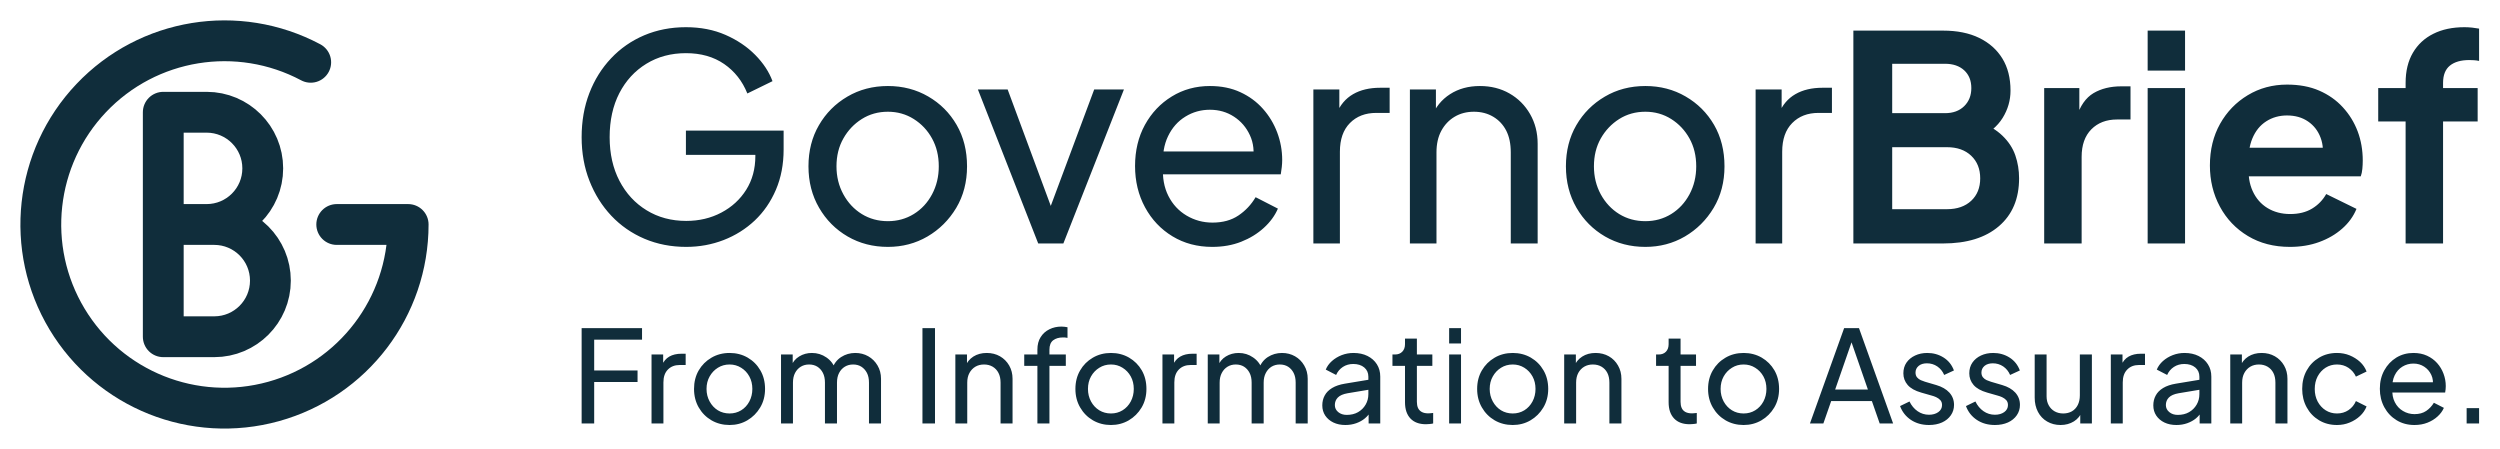
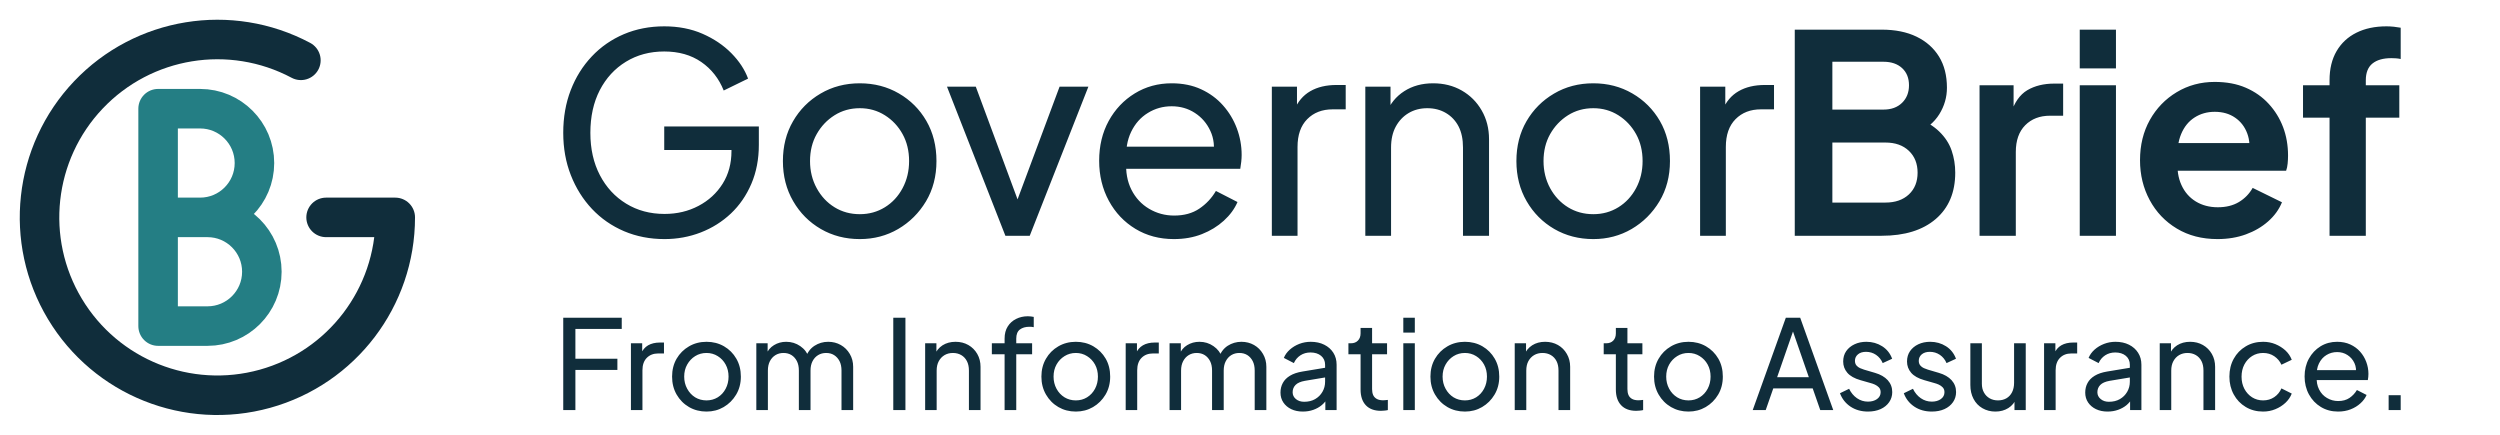
- <svg xmlns="http://www.w3.org/2000/svg" role="img" aria-label="GovernorBrief. From Information to Assurance." width="490" height="88" viewBox="0 0 490 88">
+ <svg xmlns="http://www.w3.org/2000/svg" role="img" aria-label="GovernorBrief. From Information to Assurance." width="506" height="88" viewBox="0 0 506 88">
  <g transform="translate(4 4)">
    <g transform="translate(-10 -10)">
      <path d="M66.90,18.21 A36,36 0 1 0 86,50 L72,50" stroke="#102d3b" fill="none" stroke-width="8" stroke-linecap="round" stroke-linejoin="round" />
-       <path d="M38,28 V72 M38,28 H46.5 a11,11 0 0 1 0,22 H38 M46.5,50.0 H48 a11,11 0 0 1 0,22 H38" stroke="#102d3b" fill="none" stroke-width="8" stroke-linecap="round" stroke-linejoin="round" />
+       <path d="M38,28 V72 M38,28 H46.5 a11,11 0 0 1 0,22 H38 M46.5,50.0 H48 a11,11 0 0 1 0,22 H38" stroke="#247e84" fill="none" stroke-width="8" stroke-linecap="round" stroke-linejoin="round" />
    </g>
    <path d="M130.5 44.39Q126.07 44.39 122.32 42.8Q118.57 41.2 115.82 38.29Q113.08 35.38 111.54 31.46Q110 27.54 110 22.89Q110 18.18 111.51 14.26Q113.02 10.34 115.77 7.43Q118.51 4.52 122.26 2.92Q126.02 1.33 130.44 1.33Q134.75 1.33 138.2 2.84Q141.64 4.35 144.02 6.76Q146.4 9.17 147.41 11.91L142.48 14.32Q141.02 10.68 137.94 8.55Q134.86 6.42 130.44 6.42Q126.07 6.42 122.68 8.5Q119.3 10.57 117.39 14.26Q115.49 17.96 115.49 22.89Q115.49 27.76 117.42 31.46Q119.35 35.15 122.74 37.22Q126.13 39.3 130.5 39.3Q134.3 39.3 137.38 37.67Q140.46 36.05 142.26 33.19Q144.05 30.34 144.05 26.58V24.01L146.57 26.36H130.44V21.6H149.59V25.3Q149.59 29.66 148.08 33.19Q146.57 36.72 143.94 39.21Q141.3 41.7 137.83 43.05Q134.36 44.39 130.5 44.39ZM170.03 44.39Q165.66 44.39 162.14 42.35Q158.61 40.3 156.54 36.72Q154.46 33.14 154.46 28.6Q154.46 24.06 156.51 20.54Q158.55 17.01 162.08 14.94Q165.61 12.86 170.03 12.86Q174.4 12.86 177.93 14.91Q181.46 16.95 183.5 20.48Q185.54 24.01 185.54 28.6Q185.54 33.19 183.42 36.75Q181.29 40.3 177.79 42.35Q174.29 44.39 170.03 44.39ZM170.03 39.35Q172.83 39.35 175.1 37.95Q177.37 36.55 178.68 34.09Q180 31.62 180 28.6Q180 25.52 178.68 23.14Q177.37 20.76 175.1 19.33Q172.83 17.9 170.03 17.9Q167.18 17.9 164.91 19.33Q162.64 20.76 161.3 23.14Q159.95 25.52 159.95 28.6Q159.95 31.62 161.3 34.09Q162.64 36.55 164.91 37.95Q167.18 39.35 170.03 39.35ZM199.49 43.72 187.67 13.54H193.5L202.96 39.07H200.94L210.46 13.54H216.29L204.42 43.72ZM233.59 44.39Q229.22 44.39 225.81 42.32Q222.39 40.25 220.43 36.64Q218.47 33.02 218.47 28.54Q218.47 24.01 220.4 20.48Q222.34 16.95 225.67 14.91Q229 12.86 233.14 12.86Q236.5 12.86 239.11 14.07Q241.71 15.27 243.53 17.32Q245.35 19.36 246.33 21.96Q247.31 24.57 247.31 27.37Q247.31 27.98 247.23 28.74Q247.14 29.5 247.03 30.17H222.28V25.69H244.01L241.54 27.7Q242.05 24.79 240.98 22.5Q239.92 20.2 237.85 18.86Q235.78 17.51 233.14 17.51Q230.51 17.51 228.33 18.86Q226.14 20.2 224.94 22.69Q223.74 25.18 223.96 28.6Q223.74 31.9 225 34.4Q226.26 36.89 228.58 38.26Q230.9 39.63 233.65 39.63Q236.67 39.63 238.74 38.23Q240.82 36.83 242.1 34.65L246.47 36.89Q245.58 38.96 243.7 40.67Q241.82 42.38 239.28 43.38Q236.73 44.39 233.59 44.39ZM253.42 43.72V13.54H258.51V19.08L257.95 18.3Q259.02 15.72 261.2 14.46Q263.38 13.2 266.52 13.2H268.37V18.13H265.74Q262.54 18.13 260.58 20.12Q258.62 22.1 258.62 25.74V43.72ZM272.34 43.72V13.54H277.44V19.42L276.6 18.91Q277.72 16.06 280.21 14.46Q282.7 12.86 286.06 12.86Q289.31 12.86 291.86 14.32Q294.41 15.78 295.89 18.35Q297.38 20.93 297.38 24.18V43.72H292.11V25.86Q292.11 23.34 291.22 21.6Q290.32 19.86 288.67 18.88Q287.02 17.9 284.89 17.9Q282.76 17.9 281.11 18.88Q279.46 19.86 278.5 21.63Q277.55 23.39 277.55 25.86V43.72ZM318.49 44.39Q314.12 44.39 310.59 42.35Q307.06 40.3 304.99 36.72Q302.92 33.14 302.92 28.6Q302.92 24.06 304.96 20.54Q307.01 17.01 310.54 14.94Q314.06 12.86 318.49 12.86Q322.86 12.86 326.38 14.91Q329.91 16.95 331.96 20.48Q334 24.01 334 28.6Q334 33.19 331.87 36.75Q329.74 40.3 326.24 42.35Q322.74 44.39 318.49 44.39ZM318.49 39.35Q321.29 39.35 323.56 37.95Q325.82 36.55 327.14 34.09Q328.46 31.62 328.46 28.6Q328.46 25.52 327.14 23.14Q325.82 20.76 323.56 19.33Q321.29 17.9 318.49 17.9Q315.63 17.9 313.36 19.33Q311.1 20.76 309.75 23.14Q308.41 25.52 308.41 28.6Q308.41 31.62 309.75 34.09Q311.1 36.55 313.36 37.95Q315.63 39.35 318.49 39.35ZM340.1 43.72V13.54H345.2V19.08L344.64 18.3Q345.7 15.72 347.89 14.46Q350.07 13.2 353.21 13.2H355.06V18.13H352.42Q349.23 18.13 347.27 20.12Q345.31 22.1 345.31 25.74V43.72ZM359.26 43.72V2H376.84Q380.98 2 383.92 3.43Q386.86 4.86 388.46 7.46Q390.06 10.06 390.06 13.76Q390.06 16.62 388.52 19.11Q386.98 21.6 383.62 23.22V19.7Q386.7 20.87 388.49 22.61Q390.28 24.34 391.01 26.47Q391.74 28.6 391.74 30.95Q391.74 36.94 387.79 40.33Q383.84 43.72 376.84 43.72ZM366.87 37H377.62Q380.59 37 382.36 35.35Q384.12 33.7 384.12 30.95Q384.12 28.21 382.36 26.53Q380.59 24.85 377.62 24.85H366.87ZM366.87 18.18H377.23Q379.58 18.18 380.98 16.81Q382.38 15.44 382.38 13.26Q382.38 11.07 380.98 9.78Q379.58 8.5 377.23 8.5H366.87ZM396.66 43.72V13.26H403.55V20.03L402.99 19.02Q404.06 15.61 406.32 14.26Q408.59 12.92 411.78 12.92H413.58V19.42H410.94Q407.81 19.42 405.9 21.35Q404 23.28 404 26.75V43.72ZM416.94 43.72V13.26H424.27V43.72ZM416.94 9.84V2H424.27V9.84ZM444.82 44.39Q440.12 44.39 436.59 42.26Q433.06 40.14 431.1 36.5Q429.14 32.86 429.14 28.43Q429.14 23.84 431.13 20.28Q433.12 16.73 436.56 14.66Q440.01 12.58 444.26 12.58Q447.85 12.58 450.56 13.76Q453.28 14.94 455.18 17.01Q457.09 19.08 458.1 21.74Q459.1 24.4 459.1 27.48Q459.1 28.26 459.02 29.1Q458.94 29.94 458.71 30.56H435.19V24.96H454.57L451.1 27.59Q451.6 25.02 450.84 23Q450.09 20.98 448.38 19.81Q446.67 18.63 444.26 18.63Q441.97 18.63 440.18 19.78Q438.38 20.93 437.46 23.14Q436.54 25.35 436.76 28.49Q436.54 31.29 437.52 33.44Q438.5 35.6 440.43 36.78Q442.36 37.95 444.88 37.95Q447.4 37.95 449.16 36.89Q450.93 35.82 451.94 34.03L457.87 36.94Q456.98 39.13 455.07 40.81Q453.17 42.49 450.56 43.44Q447.96 44.39 444.82 44.39ZM467.5 43.72V19.81H462.13V13.26H467.5V12.25Q467.5 8.78 468.93 6.34Q470.36 3.9 472.94 2.62Q475.51 1.33 479.04 1.33Q479.71 1.33 480.52 1.41Q481.34 1.5 481.9 1.61V7.94Q481.34 7.82 480.86 7.8Q480.38 7.77 479.99 7.77Q477.53 7.77 476.18 8.86Q474.84 9.95 474.84 12.25V13.26H481.62V19.81H474.84V43.72ZM110 79V60.31H121.84V62.57H112.46V68.61H120.96V70.87H112.46V79ZM123.7 79V65.48H125.98V67.96L125.73 67.61Q126.21 66.46 127.18 65.89Q128.16 65.33 129.57 65.33H130.39V67.54H129.22Q127.79 67.54 126.91 68.43Q126.03 69.32 126.03 70.95V79ZM139 79.3Q137.04 79.3 135.46 78.39Q133.88 77.47 132.95 75.86Q132.03 74.26 132.03 72.23Q132.03 70.19 132.94 68.61Q133.86 67.03 135.44 66.11Q137.02 65.18 139 65.18Q140.96 65.18 142.54 66.09Q144.12 67.01 145.03 68.59Q145.95 70.17 145.95 72.23Q145.95 74.28 144.99 75.88Q144.04 77.47 142.47 78.39Q140.91 79.3 139 79.3ZM139 77.04Q140.25 77.04 141.27 76.42Q142.29 75.79 142.87 74.69Q143.46 73.58 143.46 72.23Q143.46 70.85 142.87 69.78Q142.29 68.71 141.27 68.08Q140.25 67.44 139 67.44Q137.72 67.44 136.7 68.08Q135.69 68.71 135.09 69.78Q134.48 70.85 134.48 72.23Q134.48 73.58 135.09 74.69Q135.69 75.79 136.7 76.42Q137.72 77.04 139 77.04ZM149.08 79V65.48H151.37V68.24L151.04 67.81Q151.54 66.53 152.65 65.86Q153.75 65.18 155.13 65.18Q156.71 65.18 157.98 66.06Q159.24 66.93 159.72 68.36L159.07 68.39Q159.59 66.81 160.85 65.99Q162.1 65.18 163.63 65.18Q165.04 65.18 166.18 65.83Q167.32 66.48 168 67.64Q168.68 68.79 168.68 70.25V79H166.32V71Q166.32 69.87 165.92 69.09Q165.51 68.31 164.82 67.87Q164.14 67.44 163.21 67.44Q162.3 67.44 161.59 67.87Q160.87 68.31 160.46 69.1Q160.05 69.89 160.05 71V79H157.69V71Q157.69 69.87 157.29 69.09Q156.89 68.31 156.2 67.87Q155.51 67.44 154.58 67.44Q153.67 67.44 152.96 67.87Q152.24 68.31 151.83 69.1Q151.42 69.89 151.42 71V79ZM176.8 79V60.31H179.26V79ZM183.25 79V65.48H185.53V68.11L185.16 67.89Q185.66 66.61 186.77 65.89Q187.89 65.18 189.4 65.18Q190.85 65.18 191.99 65.83Q193.13 66.48 193.8 67.64Q194.46 68.79 194.46 70.25V79H192.11V71Q192.11 69.87 191.7 69.09Q191.3 68.31 190.56 67.87Q189.82 67.44 188.87 67.44Q187.92 67.44 187.18 67.87Q186.44 68.31 186.01 69.1Q185.58 69.89 185.58 71V79ZM199.33 79V67.71H196.75V65.48H199.33V64.53Q199.33 63.07 199.97 62.07Q200.61 61.06 201.68 60.54Q202.74 60.01 204.05 60.01Q204.32 60.01 204.66 60.05Q205 60.09 205.23 60.14V62.22Q205.02 62.17 204.75 62.15Q204.47 62.14 204.32 62.14Q203.17 62.14 202.43 62.69Q201.69 63.25 201.69 64.53V65.48H204.9V67.71H201.69V79ZM213.75 79.3Q211.8 79.3 210.22 78.39Q208.64 77.47 207.71 75.86Q206.78 74.26 206.78 72.23Q206.78 70.19 207.7 68.61Q208.61 67.03 210.19 66.11Q211.77 65.18 213.75 65.18Q215.71 65.18 217.29 66.09Q218.87 67.01 219.79 68.59Q220.7 70.17 220.7 72.23Q220.7 74.28 219.75 75.88Q218.8 77.47 217.23 78.39Q215.66 79.3 213.75 79.3ZM213.75 77.04Q215.01 77.04 216.02 76.42Q217.04 75.79 217.63 74.69Q218.22 73.58 218.22 72.23Q218.22 70.85 217.63 69.78Q217.04 68.71 216.02 68.08Q215.01 67.44 213.75 67.44Q212.48 67.44 211.46 68.08Q210.44 68.71 209.84 69.78Q209.24 70.85 209.24 72.23Q209.24 73.58 209.84 74.69Q210.44 75.79 211.46 76.42Q212.48 77.04 213.75 77.04ZM223.84 79V65.48H226.12V67.96L225.87 67.61Q226.35 66.46 227.33 65.89Q228.3 65.33 229.71 65.33H230.54V67.54H229.36Q227.93 67.54 227.05 68.43Q226.17 69.32 226.17 70.95V79ZM232.72 79V65.48H235V68.24L234.68 67.81Q235.18 66.53 236.28 65.86Q237.39 65.18 238.77 65.18Q240.35 65.18 241.61 66.06Q242.88 66.93 243.36 68.36L242.7 68.39Q243.23 66.81 244.48 65.99Q245.74 65.18 247.27 65.18Q248.67 65.18 249.82 65.83Q250.96 66.48 251.63 67.64Q252.31 68.79 252.31 70.25V79H249.95V71Q249.95 69.87 249.55 69.09Q249.15 68.31 248.46 67.87Q247.77 67.44 246.84 67.44Q245.94 67.44 245.22 67.87Q244.51 68.31 244.1 69.1Q243.68 69.89 243.68 71V79H241.32V71Q241.32 69.87 240.92 69.09Q240.52 68.31 239.83 67.87Q239.14 67.44 238.21 67.44Q237.31 67.44 236.6 67.87Q235.88 68.31 235.47 69.1Q235.05 69.89 235.05 71V79ZM259.69 79.3Q258.36 79.3 257.34 78.81Q256.33 78.32 255.75 77.46Q255.17 76.59 255.17 75.46Q255.17 74.38 255.64 73.52Q256.1 72.65 257.09 72.05Q258.08 71.45 259.59 71.2L264.6 70.37V72.33L260.11 73.08Q258.81 73.31 258.22 73.91Q257.63 74.51 257.63 75.39Q257.63 76.22 258.29 76.77Q258.96 77.32 259.96 77.32Q261.24 77.32 262.18 76.78Q263.12 76.24 263.66 75.31Q264.2 74.38 264.2 73.26V69.82Q264.2 68.71 263.39 68.02Q262.57 67.34 261.24 67.34Q260.09 67.34 259.2 67.92Q258.31 68.51 257.88 69.49L255.85 68.44Q256.22 67.51 257.05 66.77Q257.88 66.03 258.98 65.6Q260.09 65.18 261.29 65.18Q262.85 65.18 264.03 65.77Q265.21 66.36 265.87 67.4Q266.53 68.44 266.53 69.82V79H264.25V76.44L264.68 76.59Q264.25 77.39 263.52 78Q262.8 78.6 261.82 78.95Q260.84 79.3 259.69 79.3ZM275.49 79.15Q273.51 79.15 272.44 78.02Q271.38 76.89 271.38 74.84V67.71H268.92V65.48H269.42Q270.32 65.48 270.85 64.93Q271.38 64.38 271.38 63.47V62.37H273.71V65.48H276.74V67.71H273.71V74.76Q273.71 75.44 273.92 75.94Q274.14 76.44 274.64 76.73Q275.14 77.02 275.97 77.02Q276.14 77.02 276.41 76.99Q276.67 76.97 276.9 76.94V79Q276.57 79.08 276.17 79.11Q275.77 79.15 275.49 79.15ZM280.03 79V65.48H282.36V79ZM280.03 63.32V60.31H282.36V63.32ZM292.5 79.3Q290.54 79.3 288.96 78.39Q287.38 77.47 286.45 75.86Q285.52 74.26 285.52 72.23Q285.52 70.19 286.44 68.61Q287.36 67.03 288.94 66.11Q290.52 65.18 292.5 65.18Q294.46 65.18 296.04 66.09Q297.62 67.01 298.53 68.59Q299.45 70.17 299.45 72.23Q299.45 74.28 298.49 75.88Q297.54 77.47 295.97 78.39Q294.41 79.3 292.5 79.3ZM292.5 77.04Q293.75 77.04 294.77 76.42Q295.78 75.79 296.37 74.69Q296.96 73.58 296.96 72.23Q296.96 70.85 296.37 69.78Q295.78 68.71 294.77 68.08Q293.75 67.44 292.5 67.44Q291.22 67.44 290.2 68.08Q289.19 68.71 288.59 69.78Q287.98 70.85 287.98 72.23Q287.98 73.58 288.59 74.69Q289.19 75.79 290.2 76.42Q291.22 77.04 292.5 77.04ZM302.58 79V65.48H304.87V68.11L304.49 67.89Q304.99 66.61 306.11 65.89Q307.22 65.18 308.73 65.18Q310.18 65.18 311.33 65.83Q312.47 66.48 313.13 67.64Q313.8 68.79 313.8 70.25V79H311.44V71Q311.44 69.87 311.04 69.09Q310.64 68.31 309.9 67.87Q309.16 67.44 308.2 67.44Q307.25 67.44 306.51 67.87Q305.77 68.31 305.34 69.1Q304.92 69.89 304.92 71V79ZM327.17 79.15Q325.19 79.15 324.12 78.02Q323.05 76.89 323.05 74.84V67.71H320.59V65.48H321.1Q322 65.48 322.53 64.93Q323.05 64.38 323.05 63.47V62.37H325.39V65.48H328.42V67.71H325.39V74.76Q325.39 75.44 325.6 75.94Q325.81 76.44 326.31 76.73Q326.82 77.02 327.64 77.02Q327.82 77.02 328.08 76.99Q328.35 76.97 328.57 76.94V79Q328.25 79.08 327.84 79.11Q327.44 79.15 327.17 79.15ZM337.75 79.3Q335.8 79.3 334.22 78.39Q332.64 77.47 331.71 75.86Q330.78 74.26 330.78 72.23Q330.78 70.19 331.7 68.61Q332.61 67.03 334.19 66.11Q335.77 65.18 337.75 65.18Q339.71 65.18 341.29 66.09Q342.87 67.01 343.79 68.59Q344.7 70.17 344.7 72.23Q344.7 74.28 343.75 75.88Q342.8 77.47 341.23 78.39Q339.66 79.3 337.75 79.3ZM337.75 77.04Q339.01 77.04 340.02 76.42Q341.04 75.79 341.63 74.69Q342.22 73.58 342.22 72.23Q342.22 70.85 341.63 69.78Q341.04 68.71 340.02 68.08Q339.01 67.44 337.75 67.44Q336.47 67.44 335.46 68.08Q334.44 68.71 333.84 69.78Q333.24 70.85 333.24 72.23Q333.24 73.58 333.84 74.69Q334.44 75.79 335.46 76.42Q336.47 77.04 337.75 77.04ZM350.75 79 357.45 60.31H360.36L367.05 79H364.42L362.89 74.61H354.91L353.38 79ZM355.69 72.35H362.11L358.55 62.09H359.25ZM374.08 79.3Q372.05 79.3 370.54 78.3Q369.04 77.29 368.41 75.59L370.26 74.69Q370.84 75.89 371.84 76.59Q372.85 77.29 374.08 77.29Q375.18 77.29 375.91 76.77Q376.64 76.24 376.64 75.39Q376.64 74.79 376.3 74.42Q375.96 74.06 375.48 73.84Q375.01 73.63 374.6 73.53L372.57 72.95Q370.74 72.43 369.9 71.45Q369.06 70.47 369.06 69.17Q369.06 67.96 369.67 67.07Q370.29 66.18 371.36 65.68Q372.42 65.18 373.75 65.18Q375.53 65.18 376.95 66.08Q378.37 66.98 378.97 68.61L377.06 69.49Q376.61 68.44 375.71 67.82Q374.81 67.21 373.68 67.21Q372.65 67.21 372.05 67.72Q371.44 68.24 371.44 69.02Q371.44 69.59 371.74 69.96Q372.05 70.32 372.47 70.51Q372.9 70.7 373.3 70.82L375.51 71.47Q377.16 71.95 378.08 72.95Q378.99 73.96 378.99 75.36Q378.99 76.49 378.37 77.39Q377.74 78.3 376.64 78.8Q375.53 79.3 374.08 79.3ZM387 79.3Q384.96 79.3 383.46 78.3Q381.95 77.29 381.33 75.59L383.18 74.69Q383.76 75.89 384.76 76.59Q385.77 77.29 387 77.29Q388.1 77.29 388.83 76.77Q389.56 76.24 389.56 75.39Q389.56 74.79 389.22 74.42Q388.88 74.06 388.4 73.84Q387.92 73.63 387.52 73.53L385.49 72.95Q383.66 72.43 382.82 71.45Q381.98 70.47 381.98 69.17Q381.98 67.96 382.59 67.07Q383.21 66.18 384.27 65.68Q385.34 65.18 386.67 65.18Q388.45 65.18 389.87 66.08Q391.29 66.98 391.89 68.61L389.98 69.49Q389.53 68.44 388.63 67.82Q387.72 67.21 386.6 67.21Q385.57 67.21 384.96 67.72Q384.36 68.24 384.36 69.02Q384.36 69.59 384.66 69.96Q384.96 70.32 385.39 70.51Q385.82 70.7 386.22 70.82L388.43 71.47Q390.08 71.95 391 72.95Q391.91 73.96 391.91 75.36Q391.91 76.49 391.29 77.39Q390.66 78.3 389.56 78.8Q388.45 79.3 387 79.3ZM399.87 79.3Q398.41 79.3 397.24 78.62Q396.08 77.95 395.44 76.73Q394.8 75.51 394.8 73.93V65.48H397.13V73.68Q397.13 74.69 397.55 75.44Q397.96 76.19 398.7 76.62Q399.44 77.04 400.39 77.04Q401.35 77.04 402.09 76.62Q402.83 76.19 403.24 75.39Q403.65 74.58 403.65 73.48V65.48H406.01V79H403.73V76.37L404.11 76.59Q403.63 77.87 402.49 78.59Q401.35 79.3 399.87 79.3ZM409.72 79V65.48H412.01V67.96L411.76 67.61Q412.23 66.46 413.21 65.89Q414.19 65.33 415.59 65.33H416.42V67.54H415.24Q413.81 67.54 412.94 68.43Q412.06 69.32 412.06 70.95V79ZM422.57 79.3Q421.24 79.3 420.22 78.81Q419.21 78.32 418.63 77.46Q418.05 76.59 418.05 75.46Q418.05 74.38 418.52 73.52Q418.98 72.65 419.97 72.05Q420.96 71.45 422.47 71.2L427.49 70.37V72.33L422.99 73.08Q421.69 73.31 421.1 73.91Q420.51 74.51 420.51 75.39Q420.51 76.22 421.18 76.77Q421.84 77.32 422.84 77.32Q424.12 77.32 425.06 76.78Q426 76.24 426.54 75.31Q427.08 74.38 427.08 73.26V69.82Q427.08 68.71 426.27 68.02Q425.45 67.34 424.12 67.34Q422.97 67.34 422.08 67.92Q421.19 68.51 420.76 69.49L418.73 68.44Q419.11 67.51 419.93 66.77Q420.76 66.03 421.87 65.6Q422.97 65.18 424.17 65.18Q425.73 65.18 426.91 65.77Q428.09 66.36 428.75 67.4Q429.42 68.44 429.42 69.82V79H427.13V76.44L427.56 76.59Q427.13 77.39 426.41 78Q425.68 78.6 424.7 78.95Q423.72 79.3 422.57 79.3ZM433.13 79V65.48H435.41V68.11L435.04 67.89Q435.54 66.61 436.65 65.89Q437.77 65.18 439.28 65.18Q440.73 65.18 441.87 65.83Q443.01 66.48 443.68 67.64Q444.34 68.79 444.34 70.25V79H441.98V71Q441.98 69.87 441.58 69.09Q441.18 68.31 440.44 67.87Q439.7 67.44 438.75 67.44Q437.8 67.44 437.06 67.87Q436.32 68.31 435.89 69.1Q435.46 69.89 435.46 71V79ZM454.05 79.3Q452.07 79.3 450.53 78.37Q448.98 77.44 448.11 75.84Q447.23 74.23 447.23 72.23Q447.23 70.19 448.11 68.61Q448.98 67.03 450.53 66.11Q452.07 65.18 454.05 65.18Q455.38 65.18 456.53 65.65Q457.69 66.13 458.57 66.93Q459.44 67.74 459.85 68.82L457.76 69.82Q457.29 68.77 456.31 68.1Q455.33 67.44 454.05 67.44Q452.82 67.44 451.83 68.06Q450.84 68.69 450.26 69.77Q449.69 70.85 449.69 72.25Q449.69 73.61 450.26 74.7Q450.84 75.79 451.83 76.42Q452.82 77.04 454.05 77.04Q455.33 77.04 456.31 76.38Q457.29 75.71 457.76 74.61L459.85 75.66Q459.44 76.72 458.57 77.53Q457.69 78.35 456.53 78.82Q455.38 79.3 454.05 79.3ZM469.23 79.3Q467.27 79.3 465.74 78.37Q464.21 77.44 463.33 75.83Q462.45 74.21 462.45 72.2Q462.45 70.17 463.32 68.59Q464.19 67.01 465.68 66.09Q467.17 65.18 469.03 65.18Q470.53 65.18 471.7 65.72Q472.87 66.26 473.68 67.17Q474.5 68.09 474.93 69.25Q475.37 70.42 475.37 71.67Q475.37 71.95 475.34 72.29Q475.3 72.63 475.25 72.93H464.16V70.92H473.89L472.79 71.83Q473.02 70.52 472.54 69.49Q472.06 68.46 471.13 67.86Q470.21 67.26 469.03 67.26Q467.85 67.26 466.87 67.86Q465.89 68.46 465.35 69.58Q464.81 70.7 464.91 72.23Q464.81 73.71 465.38 74.82Q465.94 75.94 466.98 76.55Q468.02 77.17 469.25 77.17Q470.61 77.17 471.54 76.54Q472.46 75.91 473.04 74.94L475 75.94Q474.6 76.87 473.76 77.63Q472.92 78.4 471.77 78.85Q470.63 79.3 469.23 79.3ZM479.46 79V75.99H481.9V79Z" fill="#102d3b" />
  </g>
</svg>
